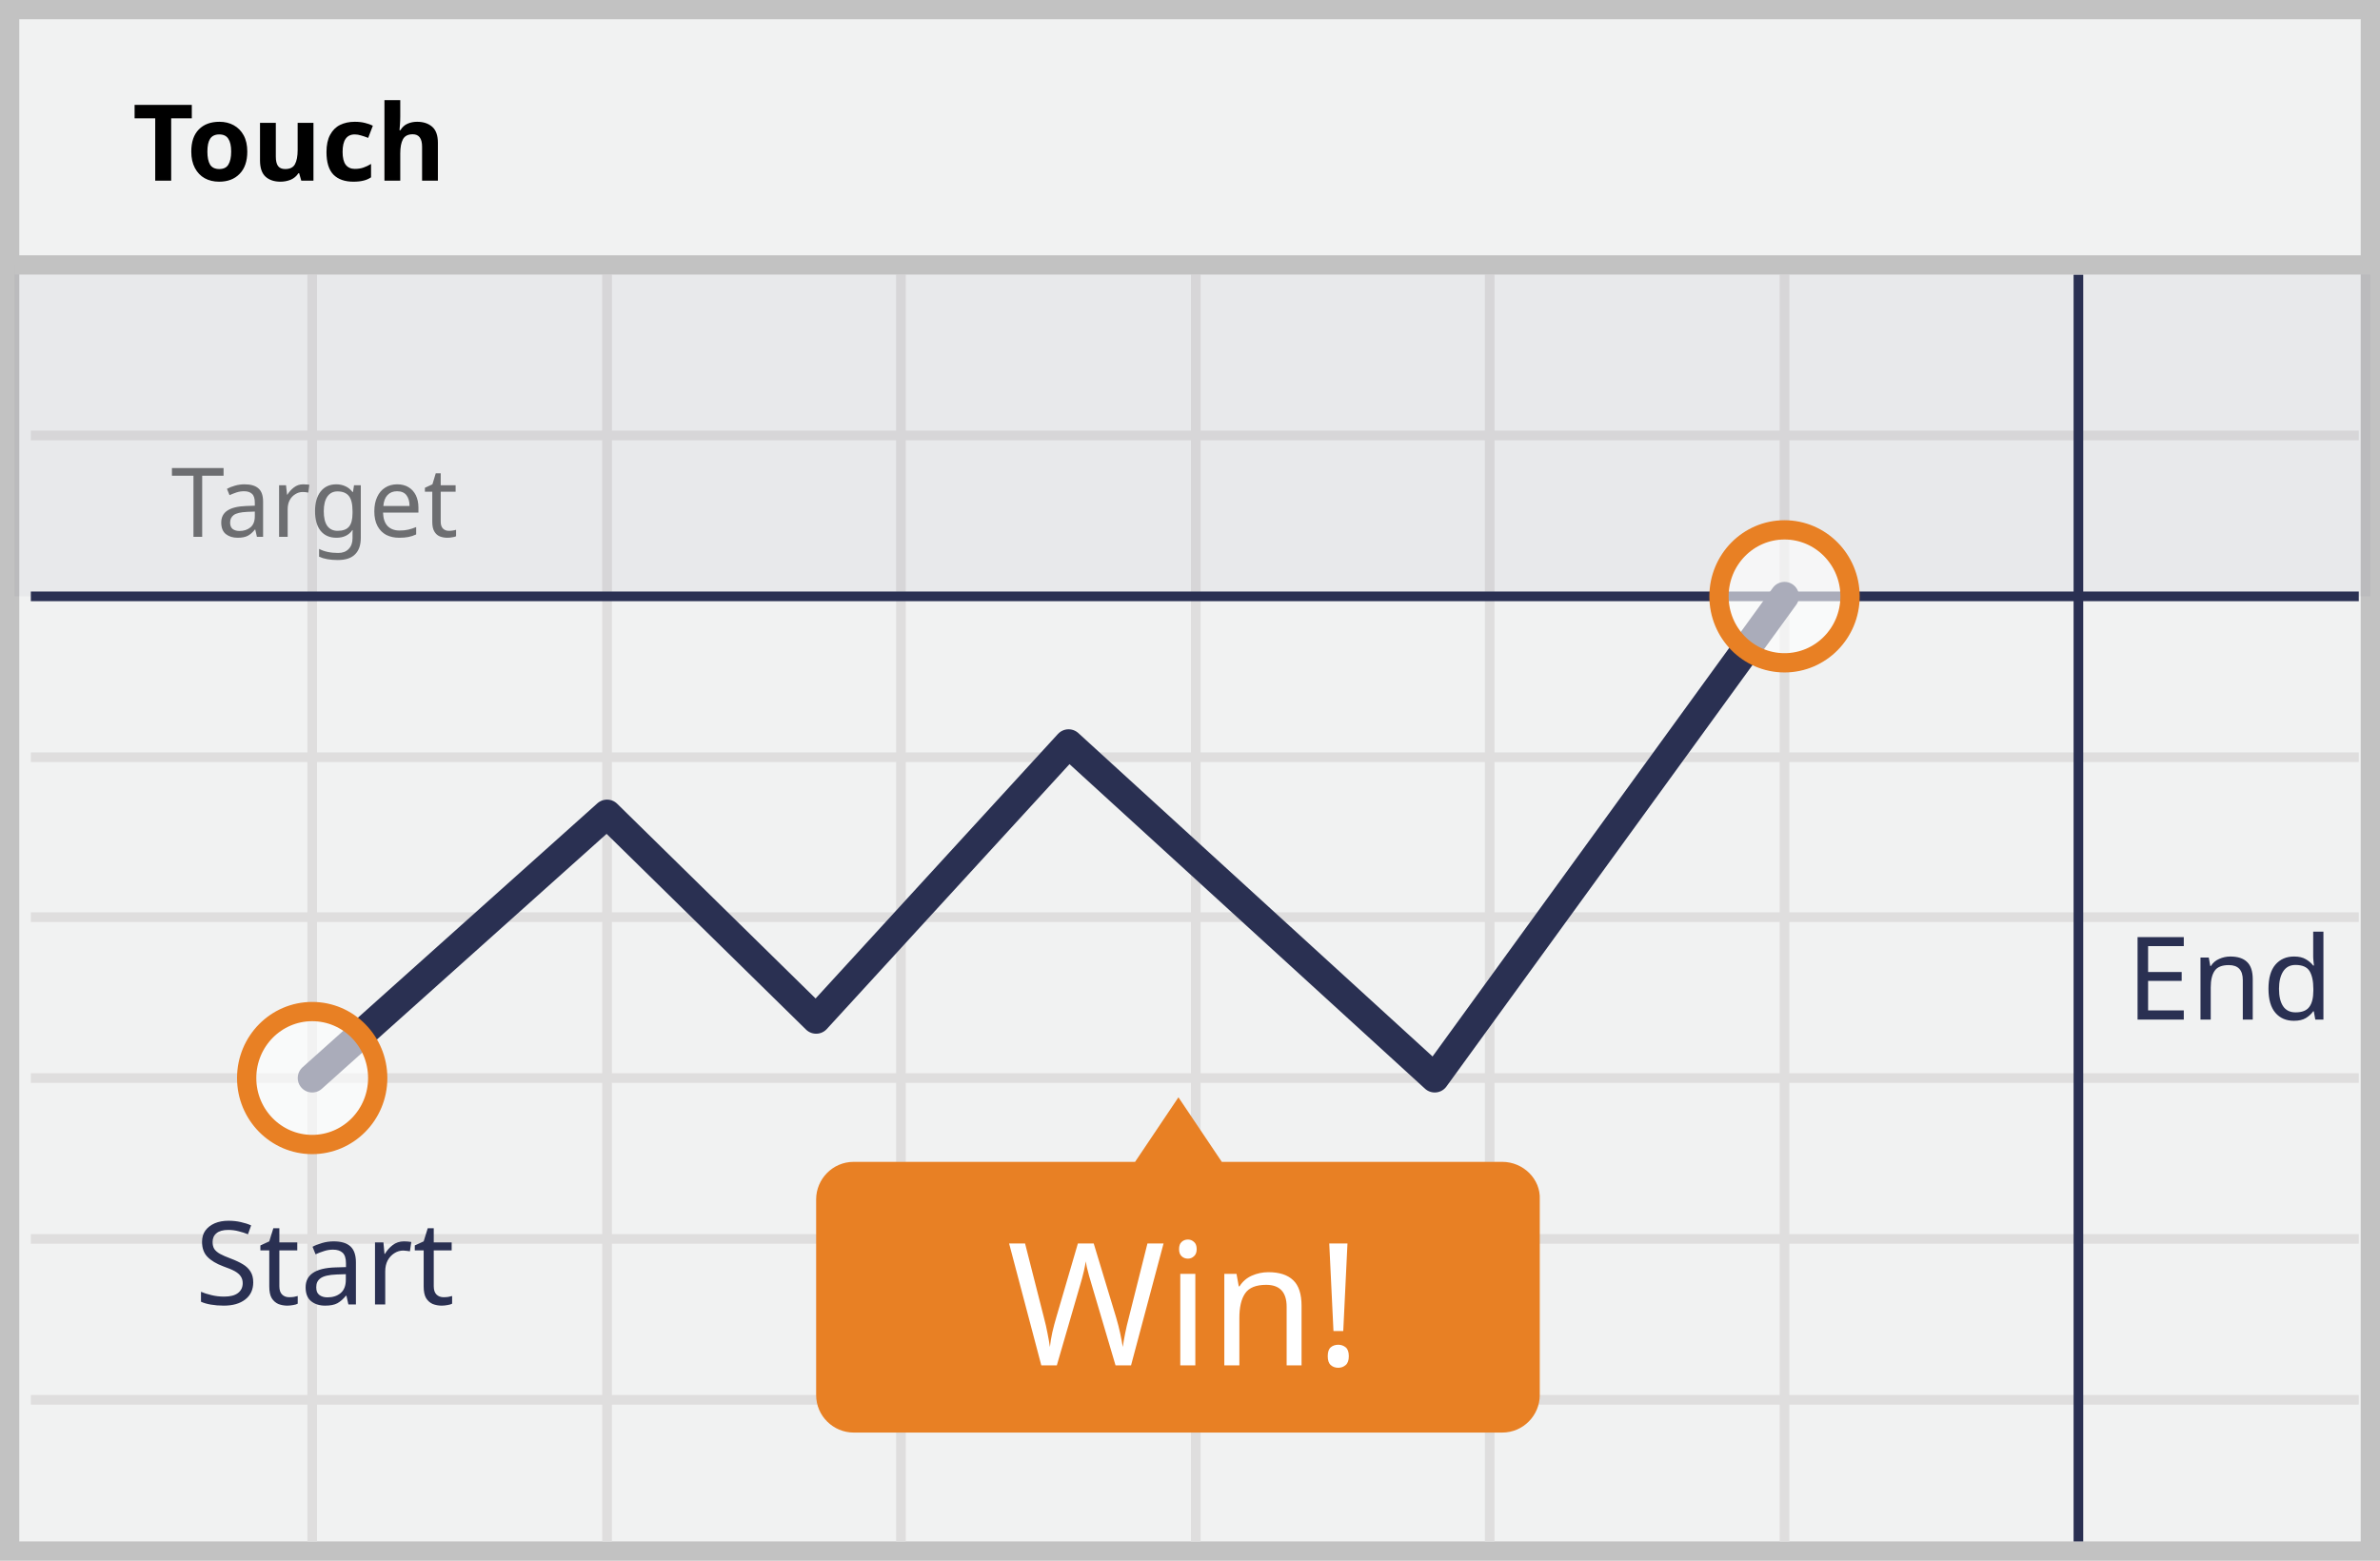
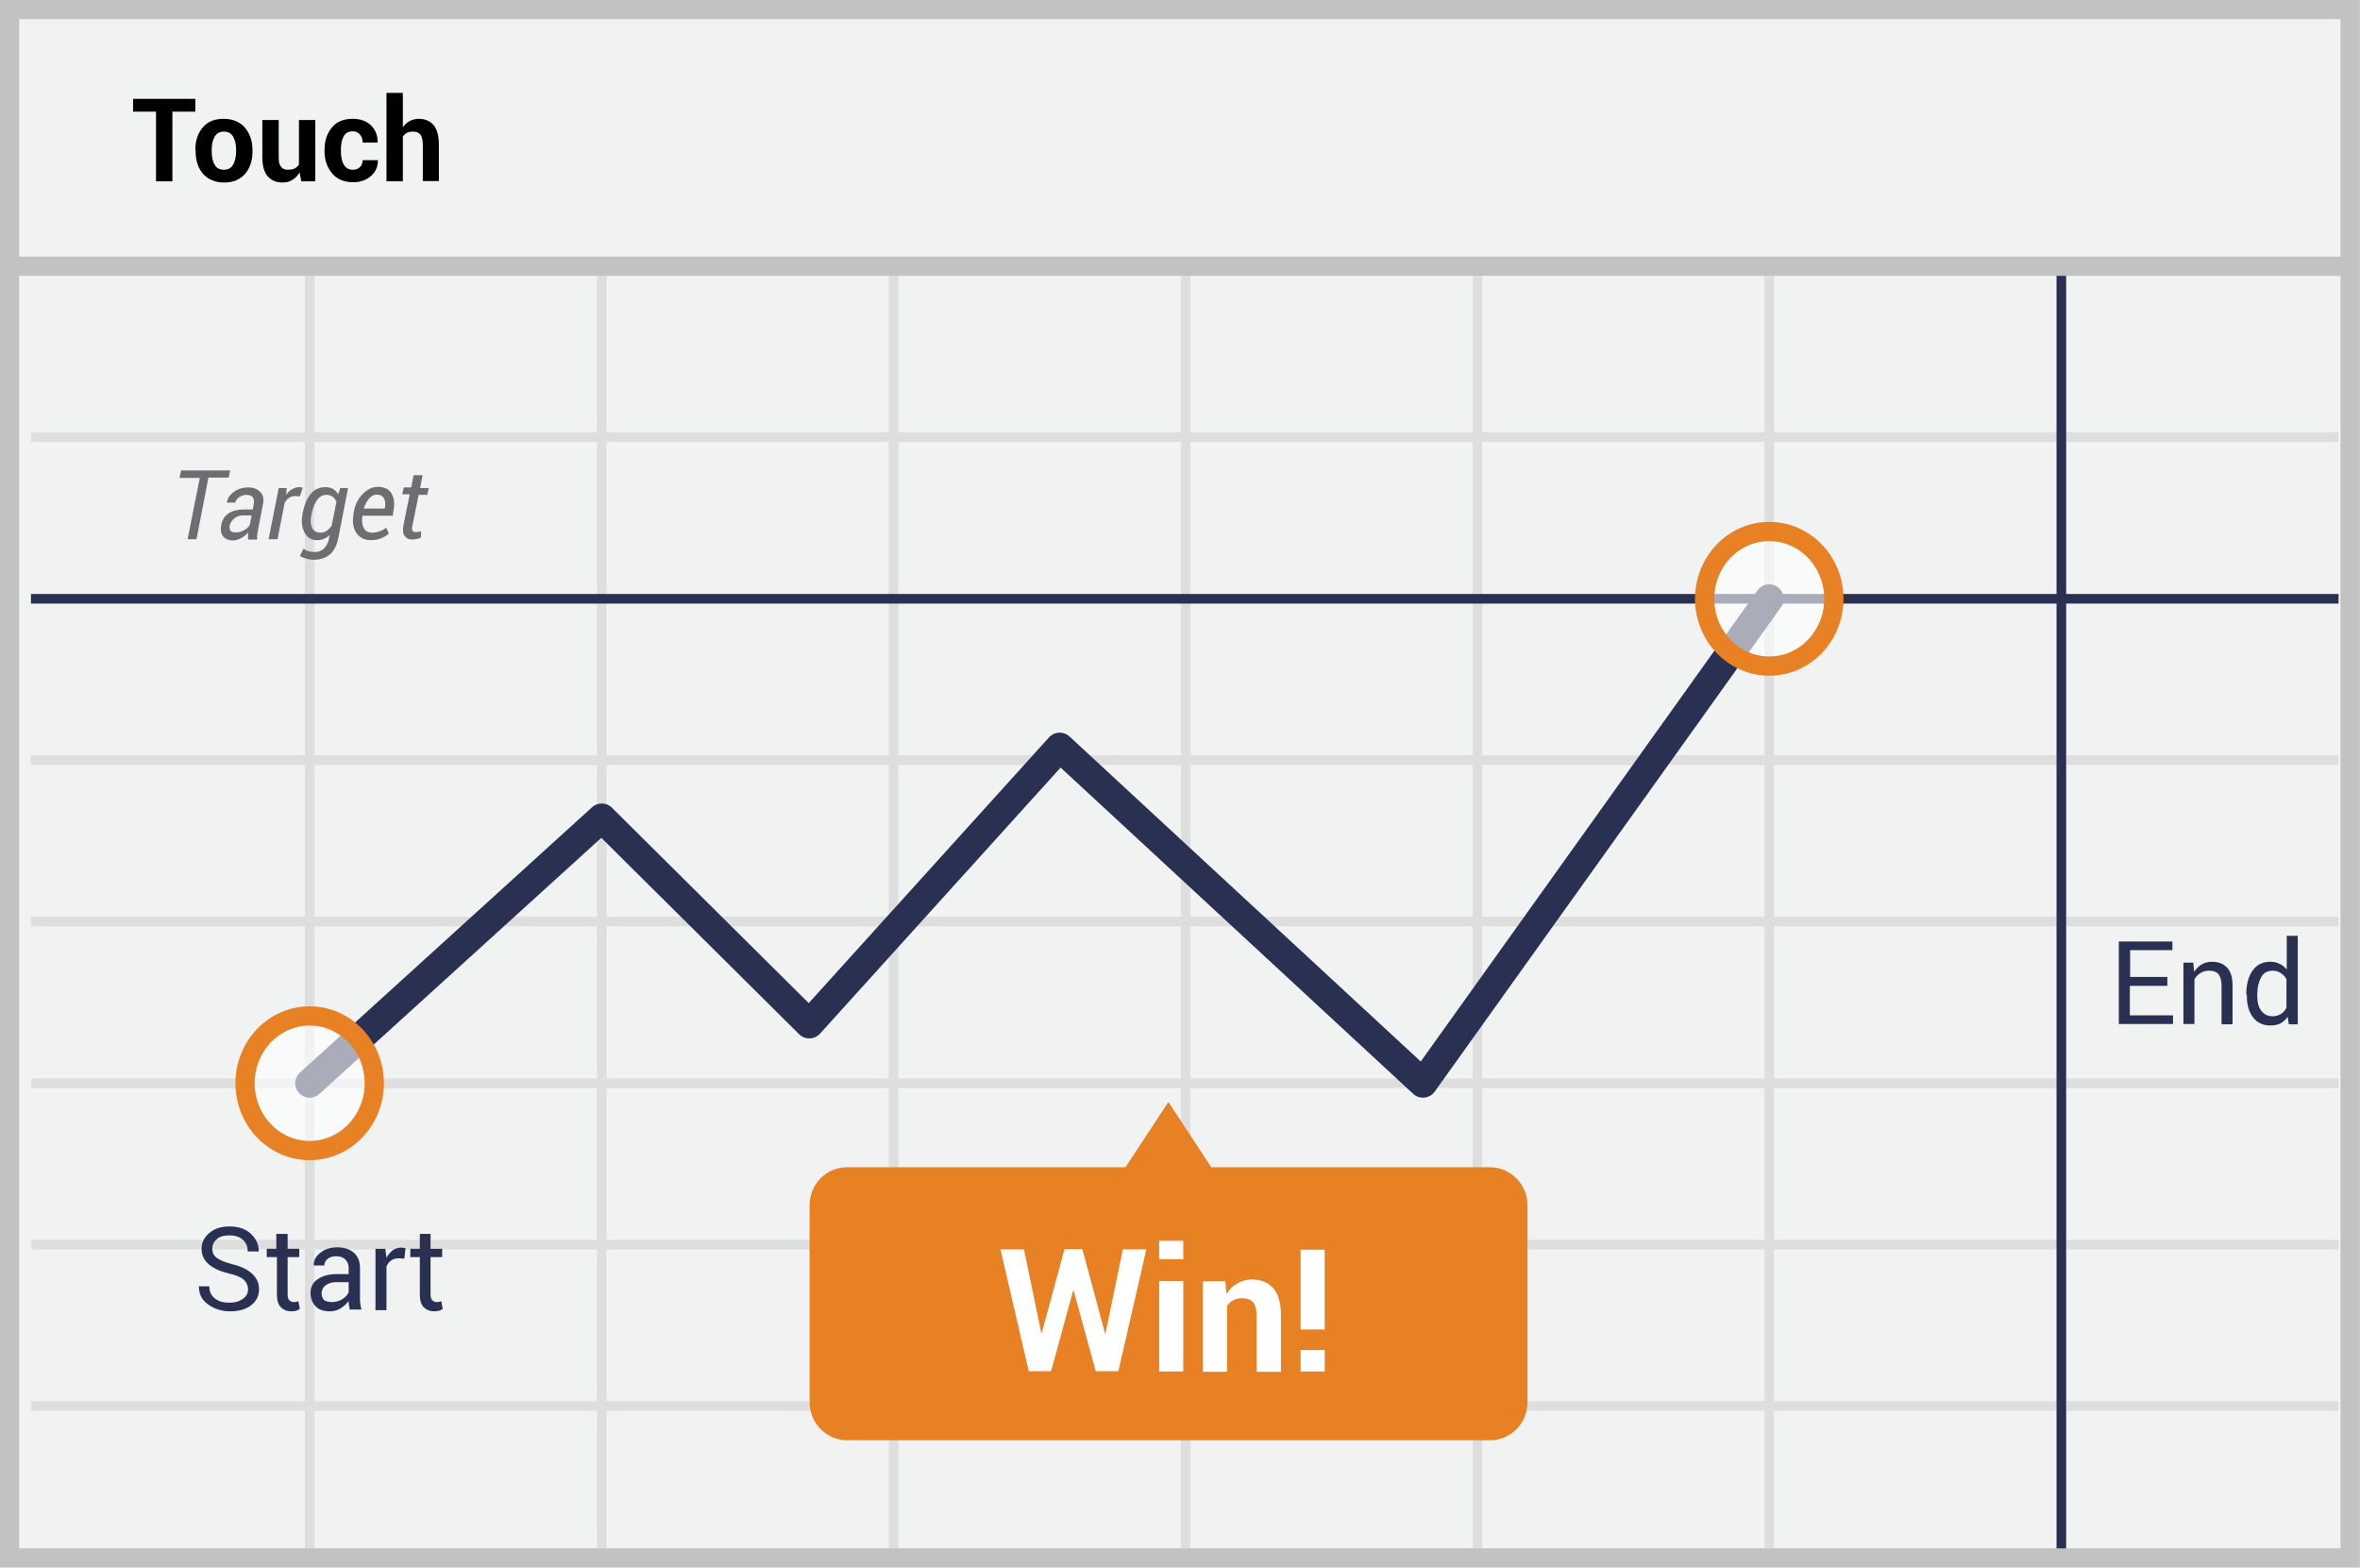
- <svg xmlns="http://www.w3.org/2000/svg" version="1.1" id="Layer_1" x="0px" y="0px" viewBox="0 0 247 162" style="enable-background:new 0 0 247 162;" xml:space="preserve">
+ <svg xmlns="http://www.w3.org/2000/svg" version="1.1" id="Layer_1" x="0px" y="0px" viewBox="0 0 79.26 52.65" style="enable-background:new 0 0 79.26 52.65;" xml:space="preserve">
  <style type="text/css">
- 	.st0{fill:#F1F2F2;stroke:#C2C2C2;stroke-width:2;stroke-miterlimit:10;}
- 	.st1{fill:none;stroke:#DFDEDE;stroke-miterlimit:10;}
- 	.st2{fill:none;stroke:#2A3052;stroke-linejoin:round;stroke-miterlimit:10;}
- 	.st3{opacity:5.000000e-02;fill:#2A3052;}
- 	.st4{font-family:'Roboto-Bold';}
- 	.st5{font-size:12px;}
- 	.st6{font-family:'Roboto-Regular';}
- 	.st7{font-size:11px;font-weight:bold;}
- 	.st8{fill:none;stroke:#2A3052;stroke-width:3;stroke-linecap:round;stroke-linejoin:round;stroke-miterlimit:10;}
- 	.st9{fill:#2A3052;}
- 	.st10{fill:#6D6E71;}
- 	.st11{font-family:'Roboto-Italic';}
- 	.st12{font-size:10px;}
- 	.st13{fill:#E88024;}
- 	.st14{fill:#FFFFFF;}
- 	.st15{font-size:17.723px;}
- 	.st16{opacity:0.6;}
- 	.st17{fill:none;stroke:#E88024;stroke-width:2;stroke-miterlimit:10;}
+ 	.st0{fill:#F1F2F2;stroke:#C2C2C2;stroke-width:0.646;stroke-miterlimit:10;}
+ 	.st1{fill:none;stroke:#DFDEDE;stroke-width:0.323;stroke-miterlimit:10;}
+ 	.st2{fill:none;stroke:#2A3052;stroke-width:0.323;stroke-linejoin:round;stroke-miterlimit:10;}
+ 	.st3{fill:none;stroke:#2A3052;stroke-width:0.969;stroke-linecap:round;stroke-linejoin:round;stroke-miterlimit:10;}
+ 	.st4{fill:#2A3052;}
+ 	.st5{fill:#6D6E71;}
+ 	.st6{fill:#E88024;}
+ 	.st7{fill:#FFFFFF;}
+ 	.st8{opacity:0.6;}
+ 	.st9{fill:none;stroke:#E88024;stroke-width:0.646;stroke-miterlimit:10;}
</style>
  <g>
    <g>
-       <rect x="1" y="1" class="st0" width="245" height="160" />
+       <rect x="0.32" y="0.32" class="st0" width="78.61" height="52" />
      <g>
-         <line class="st1" x1="3.2" y1="45.2" x2="244.8" y2="45.2" />
-         <line class="st1" x1="3.2" y1="78.6" x2="244.8" y2="78.6" />
-         <line class="st1" x1="3.2" y1="111.9" x2="244.8" y2="111.9" />
-         <line class="st1" x1="3.2" y1="145.3" x2="244.8" y2="145.3" />
-         <line class="st1" x1="32.4" y1="28.5" x2="32.4" y2="160" />
-         <line class="st1" x1="63" y1="28.5" x2="63" y2="160" />
-         <line class="st1" x1="93.5" y1="28.5" x2="93.5" y2="160" />
-         <line class="st1" x1="124.1" y1="28.5" x2="124.1" y2="160" />
-         <line class="st1" x1="154.6" y1="28.5" x2="154.6" y2="160" />
-         <line class="st1" x1="185.2" y1="28.5" x2="185.2" y2="160" />
-         <line class="st1" x1="3.2" y1="95.2" x2="244.8" y2="95.2" />
-         <line class="st2" x1="3.2" y1="61.9" x2="244.8" y2="61.9" />
-         <line class="st1" x1="3.2" y1="128.6" x2="244.8" y2="128.6" />
-         <line class="st2" x1="215.7" y1="28.5" x2="215.7" y2="160" />
+         <line class="st1" x1="1.04" y1="14.68" x2="78.54" y2="14.68" />
+         <line class="st1" x1="1.04" y1="25.53" x2="78.54" y2="25.53" />
+         <line class="st1" x1="1.04" y1="36.38" x2="78.54" y2="36.38" />
+         <line class="st1" x1="1.04" y1="47.22" x2="78.54" y2="47.22" />
+         <line class="st1" x1="10.4" y1="9.26" x2="10.4" y2="52" />
+         <line class="st1" x1="20.21" y1="9.26" x2="20.21" y2="52" />
+         <line class="st1" x1="30.01" y1="9.26" x2="30.01" y2="52" />
+         <line class="st1" x1="39.82" y1="9.26" x2="39.82" y2="52" />
+         <line class="st1" x1="49.62" y1="9.26" x2="49.62" y2="52" />
+         <line class="st1" x1="59.42" y1="9.26" x2="59.42" y2="52" />
+         <line class="st1" x1="1.04" y1="30.95" x2="78.54" y2="30.95" />
+         <line class="st2" x1="1.04" y1="20.11" x2="78.54" y2="20.11" />
+         <line class="st1" x1="1.04" y1="41.8" x2="78.54" y2="41.8" />
+         <line class="st2" x1="69.23" y1="9.26" x2="69.23" y2="52" />
      </g>
-       <rect x="1.5" y="27.5" class="st3" width="244.5" height="34.4" />
-       <line class="st0" x1="1.5" y1="27.5" x2="246.5" y2="27.5" />
-       <text transform="matrix(1 0 0 1 13.75 18.75)" class="st6 st7">Touch</text>
+       <line class="st0" x1="0.48" y1="8.94" x2="79.1" y2="8.94" />
+       <g>
+         <path d="M6.56,3.75H5.79v2.34H5.24V3.75H4.47V3.32h2.09V3.75z" />
+         <path d="M6.56,5.04c0-0.31,0.08-0.56,0.25-0.76c0.17-0.2,0.4-0.29,0.7-0.29c0.3,0,0.54,0.1,0.71,0.29     c0.17,0.2,0.26,0.45,0.26,0.76v0.04c0,0.31-0.08,0.56-0.25,0.76c-0.17,0.19-0.4,0.29-0.7,0.29c-0.3,0-0.54-0.1-0.71-0.29     c-0.17-0.2-0.25-0.45-0.25-0.76V5.04z M7.11,5.08c0,0.19,0.03,0.34,0.1,0.45C7.27,5.65,7.38,5.7,7.52,5.7     c0.14,0,0.25-0.06,0.31-0.17s0.1-0.26,0.1-0.45V5.04c0-0.18-0.03-0.33-0.1-0.45S7.66,4.42,7.52,4.42c-0.14,0-0.25,0.06-0.31,0.17     c-0.07,0.12-0.1,0.26-0.1,0.45V5.08z" />
+         <path d="M10.06,5.79C10,5.9,9.92,5.98,9.82,6.04C9.73,6.1,9.62,6.13,9.49,6.13c-0.21,0-0.38-0.07-0.5-0.21     C8.87,5.78,8.81,5.57,8.81,5.27V4.03h0.55v1.25c0,0.15,0.02,0.26,0.08,0.32c0.05,0.07,0.12,0.1,0.22,0.1     c0.09,0,0.16-0.01,0.23-0.04c0.06-0.03,0.11-0.07,0.15-0.13v-1.5h0.55v2.06h-0.47L10.06,5.79z" />
+         <path d="M11.85,5.7c0.1,0,0.18-0.03,0.24-0.09c0.06-0.06,0.09-0.13,0.09-0.23h0.5l0.01,0.01c0,0.21-0.07,0.38-0.23,0.52     c-0.16,0.14-0.36,0.21-0.6,0.21c-0.3,0-0.54-0.1-0.7-0.29S10.9,5.4,10.9,5.09V5.03c0-0.3,0.08-0.55,0.25-0.75     c0.16-0.2,0.4-0.29,0.7-0.29c0.25,0,0.45,0.07,0.61,0.22c0.15,0.15,0.23,0.34,0.22,0.57l0,0.01h-0.5c0-0.11-0.03-0.2-0.09-0.27     c-0.06-0.07-0.14-0.11-0.24-0.11c-0.15,0-0.25,0.06-0.31,0.17s-0.09,0.26-0.09,0.44v0.06c0,0.18,0.03,0.33,0.09,0.44     S11.7,5.7,11.85,5.7z" />
+         <path d="M13.52,4.29c0.06-0.09,0.14-0.17,0.23-0.22s0.2-0.08,0.31-0.08c0.21,0,0.38,0.07,0.5,0.21c0.12,0.14,0.18,0.36,0.18,0.66     v1.22H14.2V4.86c0-0.16-0.03-0.27-0.08-0.34c-0.06-0.07-0.14-0.1-0.25-0.1c-0.08,0-0.14,0.01-0.2,0.04s-0.1,0.07-0.14,0.12v1.51     h-0.55V3.12h0.55V4.29z" />
+       </g>
    </g>
-     <polyline class="st8" points="32.4,111.9 63,84.5 84.7,105.8 110.9,77.2 148.9,111.9 185.2,61.9  " />
-     <text transform="matrix(1 0 0 1 20.2499 135.4005)" class="st9 st6 st5">Start</text>
-     <text transform="matrix(1 0 0 1 220.6835 105.8333)" class="st9 st6 st5">End</text>
+     <polyline class="st3" points="10.4,36.38 20.21,27.47 27.18,34.39 35.59,25.09 47.79,36.38 59.42,20.11  " />
    <g>
-       <text transform="matrix(1 0 0 1 17.7496 55.7253)" class="st10 st11 st12">Target</text>
+       <path class="st4" d="M8.33,43.3c0-0.13-0.05-0.23-0.14-0.32c-0.09-0.08-0.26-0.16-0.5-0.21C7.4,42.7,7.17,42.6,7.01,42.46    c-0.16-0.14-0.24-0.31-0.24-0.51c0-0.22,0.09-0.4,0.26-0.54c0.17-0.15,0.4-0.22,0.68-0.22c0.3,0,0.54,0.08,0.72,0.25    c0.18,0.17,0.26,0.36,0.26,0.58l0,0.01H8.32c0-0.16-0.05-0.29-0.16-0.39s-0.26-0.15-0.46-0.15c-0.18,0-0.33,0.04-0.42,0.13    c-0.1,0.08-0.15,0.19-0.15,0.33c0,0.12,0.05,0.22,0.16,0.3c0.11,0.08,0.28,0.15,0.52,0.21c0.29,0.07,0.51,0.18,0.66,0.32    S8.7,43.09,8.7,43.3c0,0.22-0.09,0.4-0.27,0.54c-0.18,0.14-0.42,0.2-0.71,0.2c-0.27,0-0.52-0.08-0.73-0.23s-0.31-0.35-0.31-0.6    l0-0.01h0.35c0,0.18,0.06,0.31,0.19,0.41s0.29,0.14,0.48,0.14c0.19,0,0.33-0.04,0.44-0.12C8.27,43.55,8.33,43.44,8.33,43.3z" />
+       <path class="st4" d="M9.66,41.44v0.5h0.39v0.28H9.66v1.25c0,0.1,0.02,0.16,0.06,0.2c0.04,0.04,0.09,0.06,0.16,0.06    c0.02,0,0.04,0,0.07-0.01s0.05-0.01,0.07-0.02l0.05,0.26c-0.03,0.02-0.07,0.04-0.12,0.06c-0.05,0.01-0.11,0.02-0.16,0.02    c-0.15,0-0.27-0.05-0.36-0.14c-0.09-0.09-0.13-0.24-0.13-0.43v-1.25H8.96v-0.28h0.32v-0.5H9.66z" />
+       <path class="st4" d="M11.75,44c-0.01-0.06-0.02-0.12-0.03-0.17c-0.01-0.05-0.01-0.09-0.01-0.14c-0.07,0.1-0.16,0.18-0.27,0.25    c-0.11,0.07-0.23,0.1-0.36,0.1c-0.21,0-0.37-0.05-0.48-0.17c-0.11-0.11-0.17-0.26-0.17-0.45c0-0.2,0.08-0.35,0.24-0.46    c0.16-0.11,0.37-0.17,0.64-0.17h0.4v-0.2c0-0.12-0.04-0.22-0.11-0.29c-0.07-0.07-0.18-0.11-0.31-0.11c-0.12,0-0.22,0.03-0.29,0.09    c-0.07,0.06-0.11,0.14-0.11,0.22h-0.35l0-0.01c-0.01-0.15,0.06-0.29,0.21-0.41c0.15-0.12,0.34-0.19,0.57-0.19    c0.23,0,0.42,0.06,0.56,0.18c0.14,0.12,0.21,0.29,0.21,0.51v0.99c0,0.07,0,0.14,0.01,0.21c0.01,0.07,0.02,0.14,0.04,0.2H11.75z     M11.14,43.73c0.13,0,0.25-0.03,0.36-0.1c0.11-0.07,0.18-0.15,0.21-0.24v-0.33h-0.42c-0.15,0-0.27,0.04-0.36,0.11    s-0.13,0.17-0.13,0.27c0,0.09,0.03,0.16,0.08,0.22C10.94,43.7,11.03,43.73,11.14,43.73z" />
+       <path class="st4" d="M13.58,42.27l-0.19-0.01c-0.1,0-0.18,0.02-0.25,0.07c-0.07,0.05-0.12,0.11-0.16,0.2V44h-0.37v-2.06h0.33    l0.04,0.3c0.06-0.11,0.13-0.19,0.21-0.25c0.08-0.06,0.18-0.09,0.29-0.09c0.03,0,0.05,0,0.08,0.01c0.02,0,0.05,0.01,0.06,0.01    L13.58,42.27z" />
+       <path class="st4" d="M14.46,41.44v0.5h0.39v0.28h-0.39v1.25c0,0.1,0.02,0.16,0.06,0.2c0.04,0.04,0.09,0.06,0.16,0.06    c0.02,0,0.04,0,0.07-0.01s0.05-0.01,0.07-0.02l0.05,0.26c-0.03,0.02-0.07,0.04-0.12,0.06c-0.05,0.01-0.11,0.02-0.16,0.02    c-0.15,0-0.27-0.05-0.36-0.14c-0.09-0.09-0.13-0.24-0.13-0.43v-1.25h-0.32v-0.28h0.32v-0.5H14.46z" />
    </g>
    <g>
-       <path class="st13" d="M155.9,120.6h-29.1l-4.5-6.7l-4.5,6.7H88.6c-2.2,0-3.9,1.8-3.9,3.9v20.3c0,2.2,1.8,3.9,3.9,3.9h67.3    c2.2,0,3.9-1.8,3.9-3.9v-20.3C159.9,122.4,158.1,120.6,155.9,120.6z" />
+       <path class="st4" d="M72.78,33.11h-1.25v0.99h1.45v0.29h-1.82v-2.77h1.8v0.29h-1.42v0.9h1.25V33.11z" />
+       <path class="st4" d="M73.66,32.33l0.03,0.31c0.07-0.11,0.15-0.19,0.25-0.25c0.1-0.06,0.22-0.09,0.35-0.09    c0.22,0,0.39,0.07,0.51,0.2c0.12,0.13,0.18,0.33,0.18,0.6v1.3h-0.37V33.1c0-0.18-0.04-0.31-0.11-0.39s-0.18-0.11-0.32-0.11    c-0.11,0-0.2,0.03-0.28,0.08c-0.08,0.05-0.15,0.12-0.2,0.21v1.5h-0.37v-2.06H73.66z" />
+       <path class="st4" d="M75.44,33.4c0-0.33,0.07-0.6,0.21-0.8c0.14-0.2,0.34-0.3,0.59-0.3c0.12,0,0.22,0.02,0.32,0.07    c0.09,0.04,0.17,0.11,0.24,0.19v-1.13h0.37v2.97h-0.3l-0.04-0.25c-0.07,0.1-0.15,0.17-0.24,0.22c-0.1,0.05-0.21,0.07-0.34,0.07    c-0.25,0-0.44-0.09-0.58-0.27c-0.14-0.18-0.21-0.42-0.21-0.72V33.4z M75.81,33.44c0,0.21,0.04,0.38,0.13,0.5s0.21,0.19,0.39,0.19    c0.11,0,0.2-0.03,0.28-0.08s0.14-0.12,0.18-0.21v-0.96c-0.05-0.08-0.11-0.15-0.19-0.2c-0.08-0.05-0.17-0.08-0.27-0.08    c-0.18,0-0.31,0.07-0.39,0.22s-0.13,0.34-0.13,0.58V33.44z" />
+     </g>
+     <g>
      <g>
-         <text transform="matrix(1 0 0 1 104.5065 141.7255)" class="st14 st4 st15">Win!</text>
+         <path class="st5" d="M7.68,16.04H7L6.6,18.11h-0.3l0.41-2.06H6.03l0.05-0.25h1.65L7.68,16.04z" />
+         <path class="st5" d="M8.33,18.11c0-0.05,0-0.09,0-0.13c0-0.03,0.01-0.07,0.01-0.1c-0.07,0.08-0.15,0.14-0.24,0.19     c-0.09,0.05-0.18,0.08-0.27,0.08c-0.15,0-0.27-0.05-0.34-0.14s-0.09-0.22-0.06-0.38c0.03-0.17,0.12-0.31,0.25-0.39     c0.14-0.09,0.31-0.13,0.52-0.13h0.29l0.03-0.17c0.02-0.11,0.01-0.19-0.03-0.24c-0.04-0.05-0.12-0.08-0.22-0.08     c-0.09,0-0.17,0.03-0.24,0.08c-0.07,0.05-0.11,0.11-0.13,0.18H7.62l0-0.01c0.02-0.13,0.1-0.25,0.23-0.35     c0.14-0.1,0.3-0.15,0.49-0.15c0.17,0,0.3,0.05,0.4,0.15c0.1,0.1,0.13,0.24,0.09,0.42l-0.16,0.83c-0.01,0.06-0.02,0.12-0.03,0.18     c-0.01,0.06-0.01,0.11,0,0.17H8.33z M7.93,17.88c0.08,0,0.17-0.02,0.26-0.07c0.09-0.05,0.16-0.11,0.2-0.18l0.06-0.32h-0.3     c-0.1,0-0.2,0.03-0.28,0.1s-0.13,0.14-0.15,0.22c-0.02,0.08-0.01,0.14,0.02,0.19S7.84,17.88,7.93,17.88z" />
+         <path class="st5" d="M10.07,16.67l-0.17-0.01c-0.07,0-0.13,0.02-0.19,0.06c-0.06,0.04-0.11,0.09-0.15,0.17l-0.24,1.22h-0.3     l0.34-1.72h0.27l-0.02,0.23c0.06-0.08,0.12-0.15,0.2-0.19c0.07-0.04,0.15-0.07,0.24-0.07c0.02,0,0.04,0,0.07,0.01     s0.04,0.01,0.05,0.01L10.07,16.67z" />
+         <path class="st5" d="M10.16,17.25c0.06-0.29,0.15-0.52,0.28-0.67s0.29-0.22,0.49-0.22c0.09,0,0.18,0.02,0.25,0.06     c0.07,0.04,0.13,0.1,0.18,0.18l0.07-0.21h0.26l-0.33,1.69c-0.05,0.24-0.14,0.42-0.28,0.54s-0.33,0.18-0.55,0.18     c-0.07,0-0.15-0.01-0.24-0.04c-0.09-0.02-0.16-0.05-0.22-0.09l0.12-0.24c0.04,0.03,0.1,0.06,0.17,0.08     c0.07,0.02,0.14,0.03,0.21,0.03c0.13,0,0.23-0.04,0.31-0.12c0.08-0.08,0.14-0.19,0.17-0.33l0.02-0.12     c-0.06,0.06-0.13,0.1-0.2,0.13c-0.07,0.03-0.15,0.04-0.23,0.04c-0.18,0-0.32-0.08-0.41-0.25c-0.09-0.17-0.12-0.37-0.07-0.61     L10.16,17.25z M10.46,17.28c-0.04,0.18-0.03,0.33,0.02,0.44c0.05,0.11,0.15,0.17,0.29,0.17c0.07,0,0.14-0.02,0.2-0.06     s0.12-0.1,0.17-0.18l0.16-0.8c-0.03-0.07-0.07-0.12-0.13-0.17c-0.06-0.04-0.12-0.06-0.21-0.06c-0.13,0-0.23,0.06-0.31,0.17     c-0.08,0.12-0.15,0.27-0.18,0.46L10.46,17.28z" />
+         <path class="st5" d="M12.45,18.14c-0.21,0-0.37-0.08-0.48-0.24c-0.11-0.16-0.14-0.37-0.1-0.62l0.01-0.07     c0.04-0.25,0.14-0.46,0.3-0.62c0.16-0.16,0.33-0.24,0.51-0.24c0.21,0,0.36,0.07,0.45,0.21c0.09,0.14,0.12,0.33,0.08,0.56     l-0.03,0.2h-1.02c-0.02,0.17-0.01,0.31,0.05,0.42c0.06,0.1,0.15,0.15,0.28,0.15c0.09,0,0.18-0.02,0.26-0.05     c0.08-0.03,0.15-0.07,0.21-0.12l0.09,0.2c-0.06,0.06-0.15,0.11-0.24,0.15C12.7,18.12,12.59,18.14,12.45,18.14z M12.65,16.61     c-0.09,0-0.17,0.04-0.25,0.13s-0.14,0.2-0.18,0.33l0,0.01h0.7l0.01-0.04c0.02-0.13,0.01-0.23-0.04-0.31S12.77,16.61,12.65,16.61z     " />
+         <path class="st5" d="M14.19,15.98l-0.08,0.41h0.29l-0.05,0.23h-0.29l-0.21,1.04c-0.02,0.08-0.02,0.14,0.01,0.17     c0.02,0.03,0.06,0.04,0.11,0.04c0.02,0,0.05,0,0.09-0.01c0.03,0,0.06-0.01,0.08-0.02l0,0.21c-0.03,0.02-0.07,0.03-0.13,0.05     c-0.06,0.01-0.11,0.02-0.17,0.02c-0.11,0-0.19-0.04-0.25-0.12s-0.07-0.2-0.04-0.36l0.21-1.04h-0.25l0.05-0.23h0.25l0.08-0.41     H14.19z" />
      </g>
    </g>
    <g>
-       <g class="st16">
-         <ellipse class="st14" cx="185.2" cy="61.9" rx="6.8" ry="6.9" />
-       </g>
+       <path class="st6" d="M50.03,39.2h-9.35l-1.44-2.19l-1.44,2.19h-9.35c-0.7,0-1.26,0.57-1.26,1.28v6.61c0,0.71,0.57,1.28,1.26,1.28    h21.59c0.7,0,1.26-0.57,1.26-1.28v-6.61C51.3,39.77,50.73,39.2,50.03,39.2z" />
      <g>
-         <ellipse class="st17" cx="185.2" cy="61.9" rx="6.8" ry="6.9" />
+         <g>
+           <path class="st7" d="M37.11,44.77h0.02l0.58-2.81h0.79l-0.94,4.09H36.8l-0.74-2.7h-0.02l-0.74,2.7h-0.75l-0.95-4.09h0.79      l0.58,2.8l0.02,0l0.76-2.81h0.6L37.11,44.77z" />
+           <path class="st7" d="M39.74,42.29h-0.81v-0.62h0.81V42.29z M39.74,46.06h-0.81v-3.04h0.81V46.06z" />
+           <path class="st7" d="M41.15,43.02l0.04,0.44c0.1-0.16,0.22-0.28,0.37-0.36c0.15-0.09,0.31-0.13,0.49-0.13      c0.3,0,0.54,0.1,0.71,0.29s0.26,0.5,0.26,0.91v1.9H42.2v-1.9c0-0.21-0.04-0.35-0.12-0.44c-0.08-0.09-0.2-0.13-0.37-0.13      c-0.11,0-0.2,0.02-0.29,0.07s-0.16,0.11-0.21,0.19v2.21h-0.81v-3.04H41.15z" />
+           <path class="st7" d="M44.49,44.65h-0.81v-2.68h0.81V44.65z M44.49,46.06h-0.81v-0.72h0.81V46.06z" />
+         </g>
      </g>
    </g>
    <g>
-       <g class="st16">
-         <ellipse class="st14" cx="32.4" cy="111.9" rx="6.8" ry="6.9" />
+       <g class="st8">
+         <ellipse class="st7" cx="59.42" cy="20.11" rx="2.17" ry="2.26" />
      </g>
      <g>
-         <ellipse class="st17" cx="32.4" cy="111.9" rx="6.8" ry="6.9" />
+         <ellipse class="st9" cx="59.42" cy="20.11" rx="2.17" ry="2.26" />
+       </g>
+     </g>
+     <g>
+       <g class="st8">
+         <ellipse class="st7" cx="10.4" cy="36.38" rx="2.17" ry="2.26" />
+       </g>
+       <g>
+         <ellipse class="st9" cx="10.4" cy="36.38" rx="2.17" ry="2.26" />
      </g>
    </g>
  </g>
</svg>
